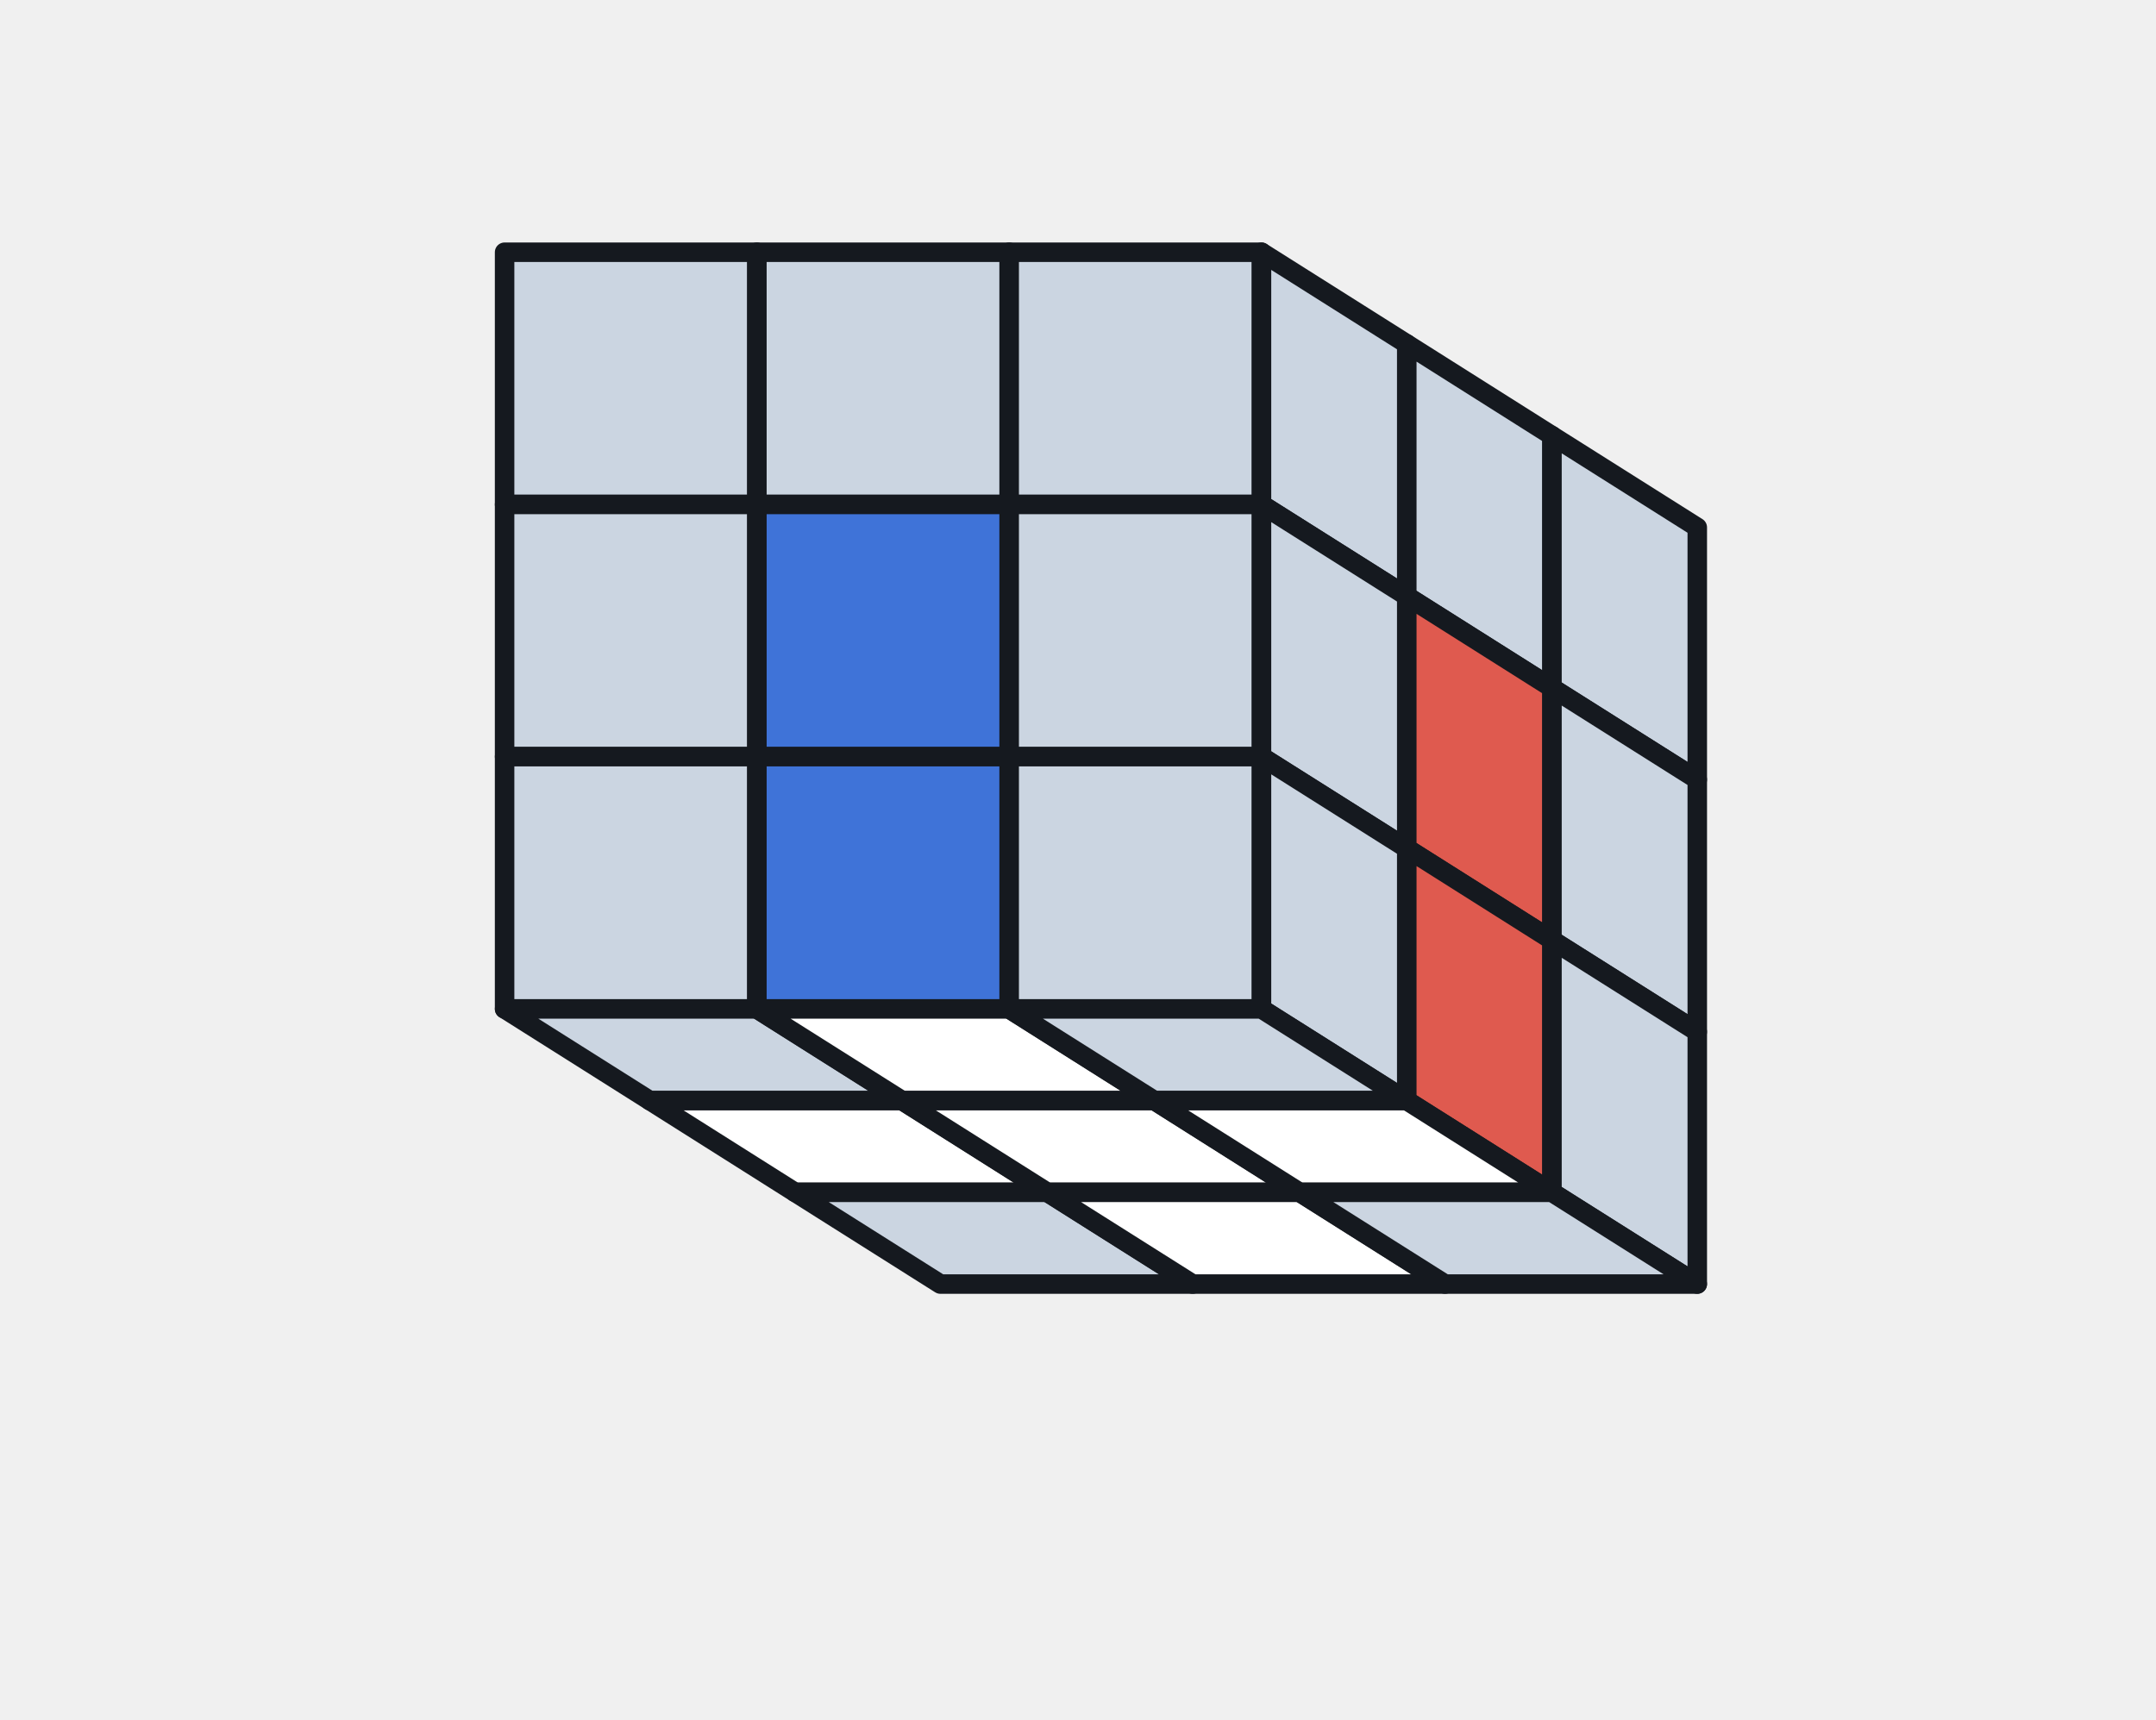
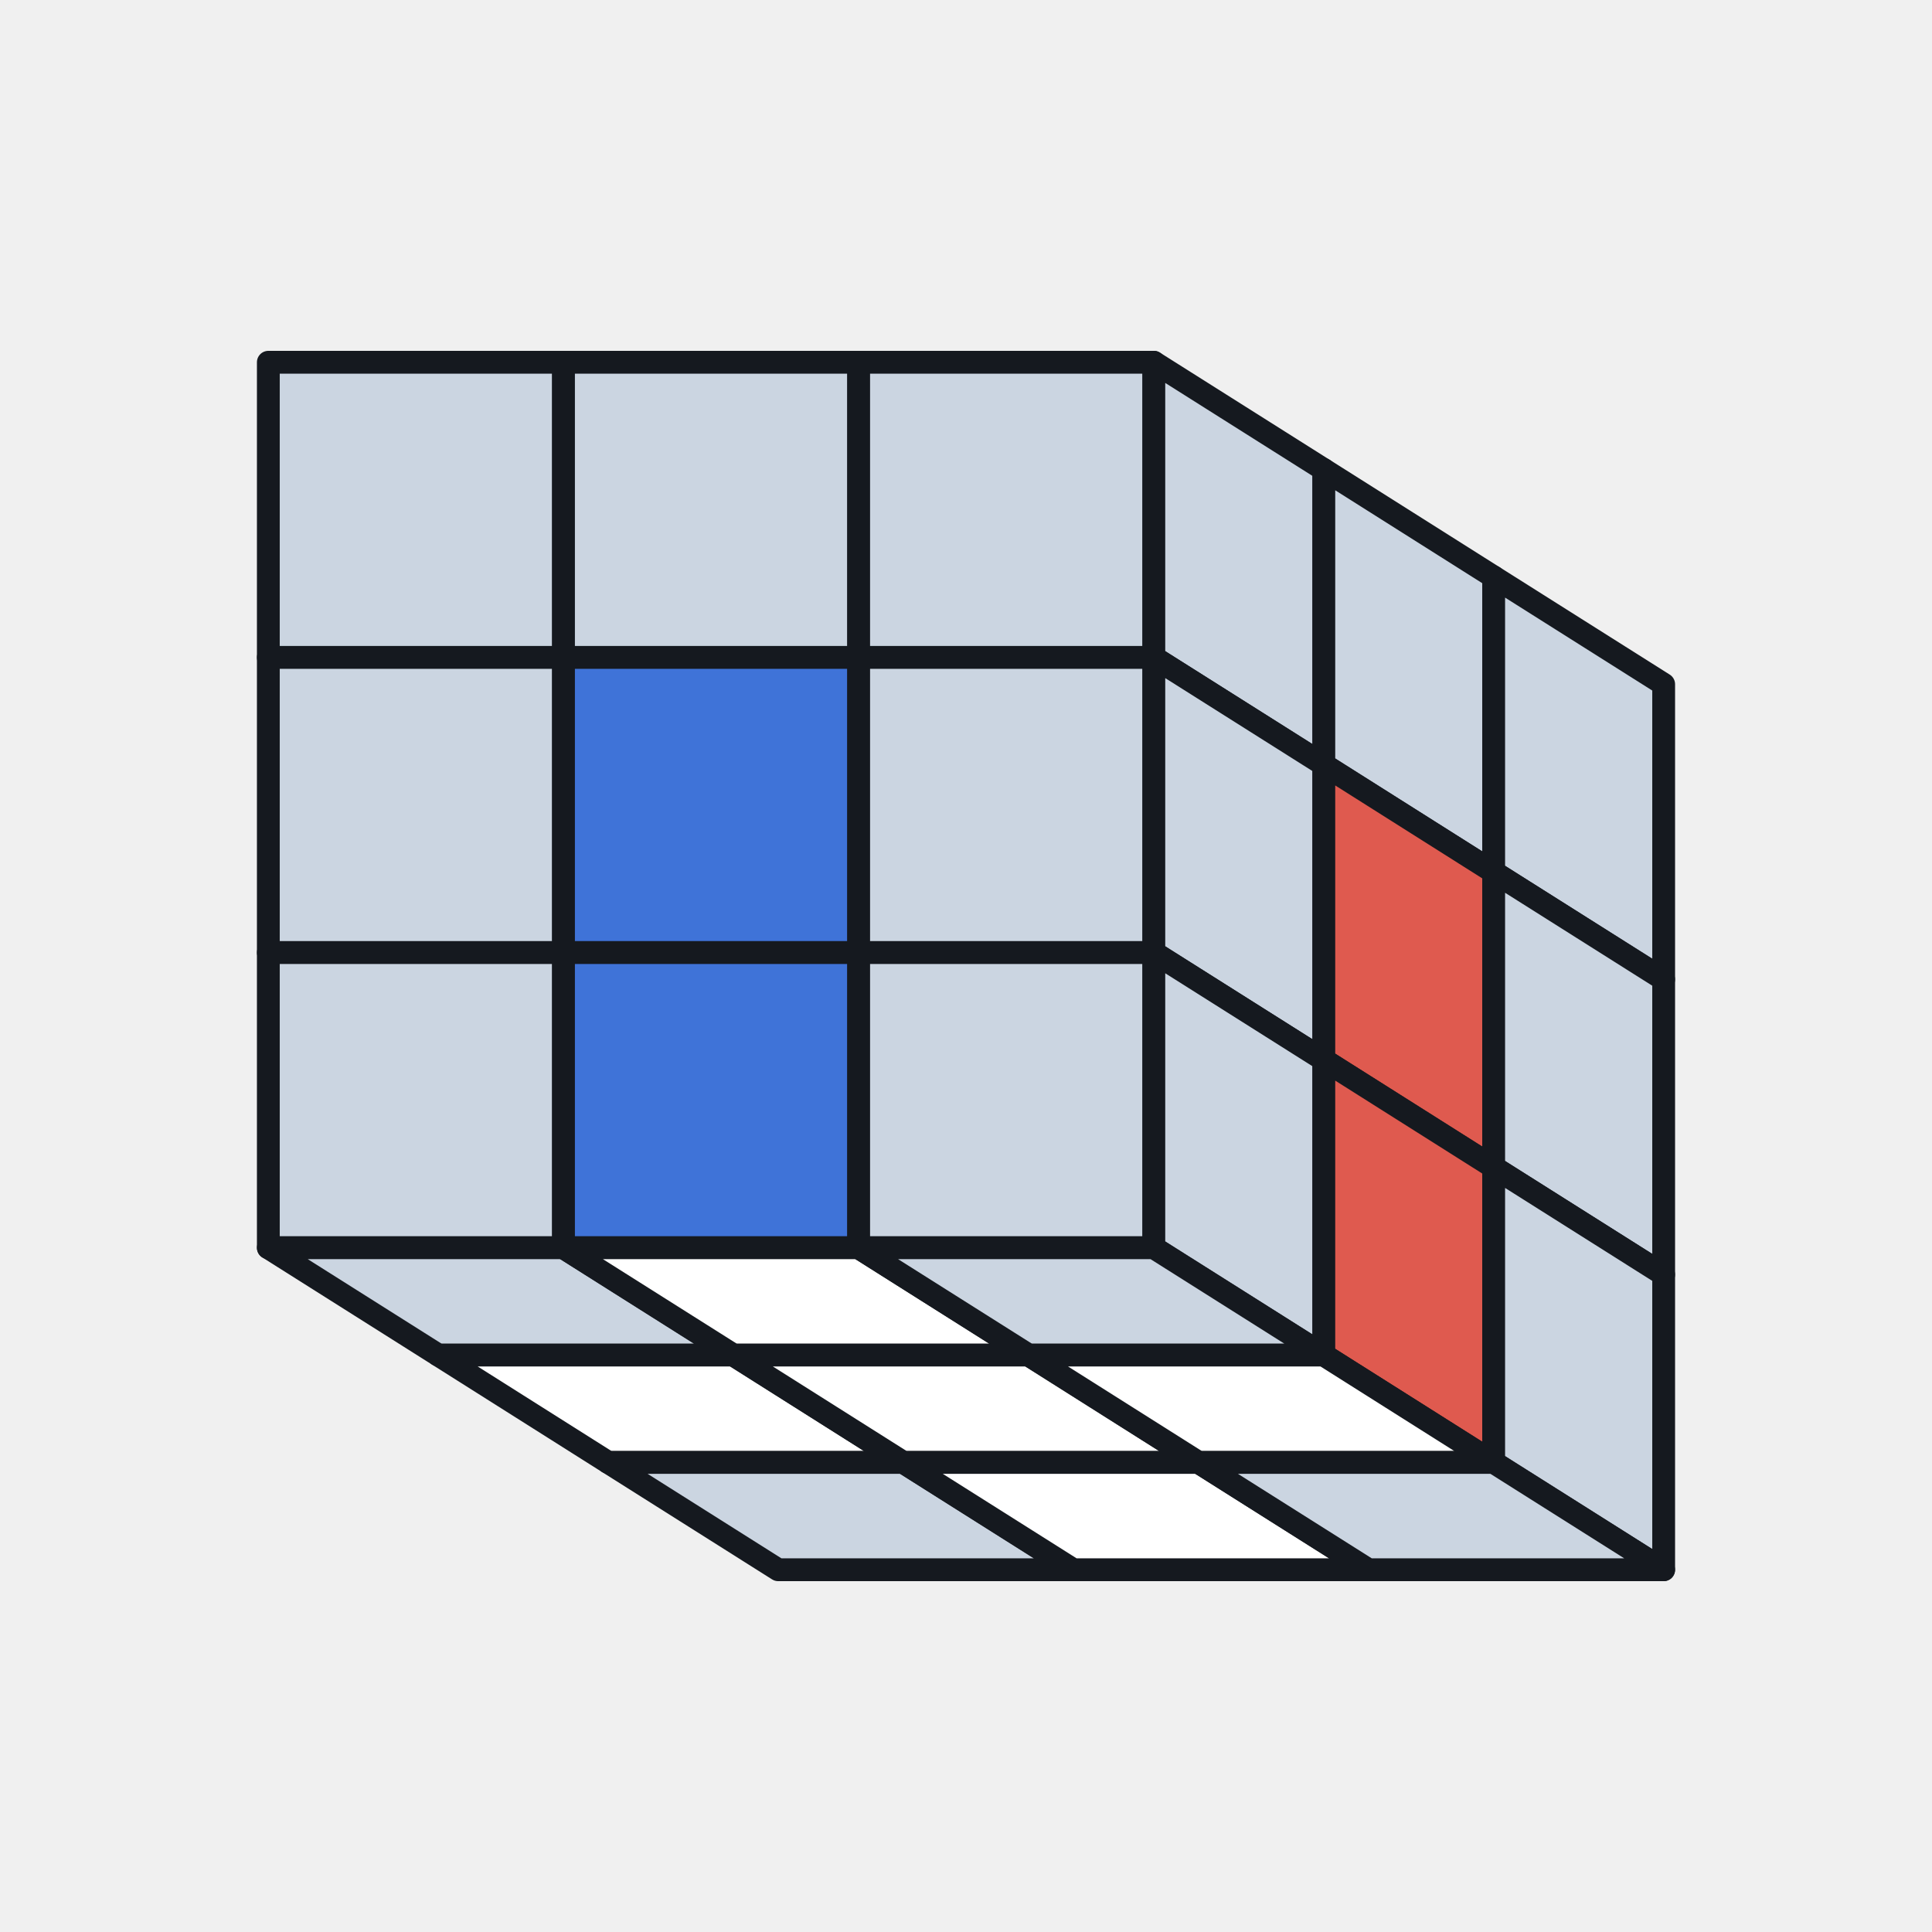
- <svg xmlns="http://www.w3.org/2000/svg" viewBox="0 0 188 150" role="img" aria-labelledby="title">
+ <svg xmlns="http://www.w3.org/2000/svg" viewBox="24 -5 144 144" role="img" aria-labelledby="title">
  <path d="M44 22h66l38 24v66H82L44 88z" fill="#000" opacity="0.04" />
  <polygon points="44.00,22.00 66.00,22.00 66.00,44.00 44.00,44.00" fill="#cbd5e1" stroke="#15191f" stroke-width="1.7" stroke-linejoin="round" />
  <polygon points="66.00,22.00 88.00,22.00 88.00,44.00 66.00,44.00" fill="#cbd5e1" stroke="#15191f" stroke-width="1.7" stroke-linejoin="round" />
  <polygon points="88.00,22.00 110.00,22.00 110.00,44.00 88.00,44.00" fill="#cbd5e1" stroke="#15191f" stroke-width="1.7" stroke-linejoin="round" />
  <polygon points="44.00,44.00 66.00,44.00 66.00,66.00 44.00,66.00" fill="#cbd5e1" stroke="#15191f" stroke-width="1.7" stroke-linejoin="round" />
  <polygon points="66.00,44.00 88.00,44.00 88.00,66.00 66.00,66.00" fill="#3f73d8" stroke="#15191f" stroke-width="1.7" stroke-linejoin="round" />
  <polygon points="88.00,44.00 110.00,44.00 110.00,66.00 88.00,66.00" fill="#cbd5e1" stroke="#15191f" stroke-width="1.7" stroke-linejoin="round" />
  <polygon points="44.00,66.00 66.00,66.00 66.00,88.00 44.00,88.00" fill="#cbd5e1" stroke="#15191f" stroke-width="1.7" stroke-linejoin="round" />
  <polygon points="66.00,66.00 88.00,66.00 88.00,88.00 66.00,88.00" fill="#3f73d8" stroke="#15191f" stroke-width="1.7" stroke-linejoin="round" />
  <polygon points="88.00,66.00 110.00,66.00 110.00,88.00 88.00,88.00" fill="#cbd5e1" stroke="#15191f" stroke-width="1.7" stroke-linejoin="round" />
  <polygon points="110.00,22.00 122.67,30.00 122.67,52.00 110.00,44.00" fill="#cbd5e1" stroke="#15191f" stroke-width="1.7" stroke-linejoin="round" />
  <polygon points="122.67,30.00 135.33,38.00 135.33,60.00 122.67,52.00" fill="#cbd5e1" stroke="#15191f" stroke-width="1.7" stroke-linejoin="round" />
  <polygon points="135.33,38.00 148.00,46.00 148.00,68.00 135.33,60.00" fill="#cbd5e1" stroke="#15191f" stroke-width="1.7" stroke-linejoin="round" />
  <polygon points="110.00,44.00 122.67,52.00 122.67,74.00 110.00,66.00" fill="#cbd5e1" stroke="#15191f" stroke-width="1.7" stroke-linejoin="round" />
  <polygon points="122.67,52.00 135.33,60.00 135.33,82.00 122.67,74.00" fill="#df5a4f" stroke="#15191f" stroke-width="1.7" stroke-linejoin="round" />
  <polygon points="135.33,60.00 148.00,68.00 148.00,90.00 135.33,82.00" fill="#cbd5e1" stroke="#15191f" stroke-width="1.7" stroke-linejoin="round" />
  <polygon points="110.00,66.00 122.67,74.00 122.67,96.00 110.00,88.00" fill="#cbd5e1" stroke="#15191f" stroke-width="1.7" stroke-linejoin="round" />
  <polygon points="122.67,74.00 135.33,82.00 135.33,104.00 122.67,96.00" fill="#df5a4f" stroke="#15191f" stroke-width="1.7" stroke-linejoin="round" />
  <polygon points="135.33,82.00 148.00,90.00 148.00,112.00 135.33,104.00" fill="#cbd5e1" stroke="#15191f" stroke-width="1.7" stroke-linejoin="round" />
  <polygon points="44.00,88.00 66.00,88.00 78.67,96.00 56.67,96.00" fill="#cbd5e1" stroke="#15191f" stroke-width="1.7" stroke-linejoin="round" />
  <polygon points="66.00,88.00 88.00,88.00 100.67,96.00 78.67,96.00" fill="#ffffff" stroke="#15191f" stroke-width="1.7" stroke-linejoin="round" />
  <polygon points="88.00,88.00 110.00,88.00 122.67,96.00 100.67,96.00" fill="#cbd5e1" stroke="#15191f" stroke-width="1.7" stroke-linejoin="round" />
  <polygon points="56.67,96.00 78.67,96.00 91.33,104.00 69.33,104.00" fill="#ffffff" stroke="#15191f" stroke-width="1.7" stroke-linejoin="round" />
  <polygon points="78.67,96.00 100.67,96.00 113.33,104.00 91.33,104.00" fill="#ffffff" stroke="#15191f" stroke-width="1.7" stroke-linejoin="round" />
  <polygon points="100.67,96.00 122.67,96.00 135.33,104.00 113.33,104.00" fill="#ffffff" stroke="#15191f" stroke-width="1.7" stroke-linejoin="round" />
  <polygon points="69.33,104.00 91.33,104.00 104.00,112.00 82.00,112.00" fill="#cbd5e1" stroke="#15191f" stroke-width="1.7" stroke-linejoin="round" />
  <polygon points="91.33,104.00 113.33,104.00 126.00,112.00 104.00,112.00" fill="#ffffff" stroke="#15191f" stroke-width="1.7" stroke-linejoin="round" />
  <polygon points="113.33,104.00 135.33,104.00 148.00,112.00 126.00,112.00" fill="#cbd5e1" stroke="#15191f" stroke-width="1.7" stroke-linejoin="round" />
</svg>
